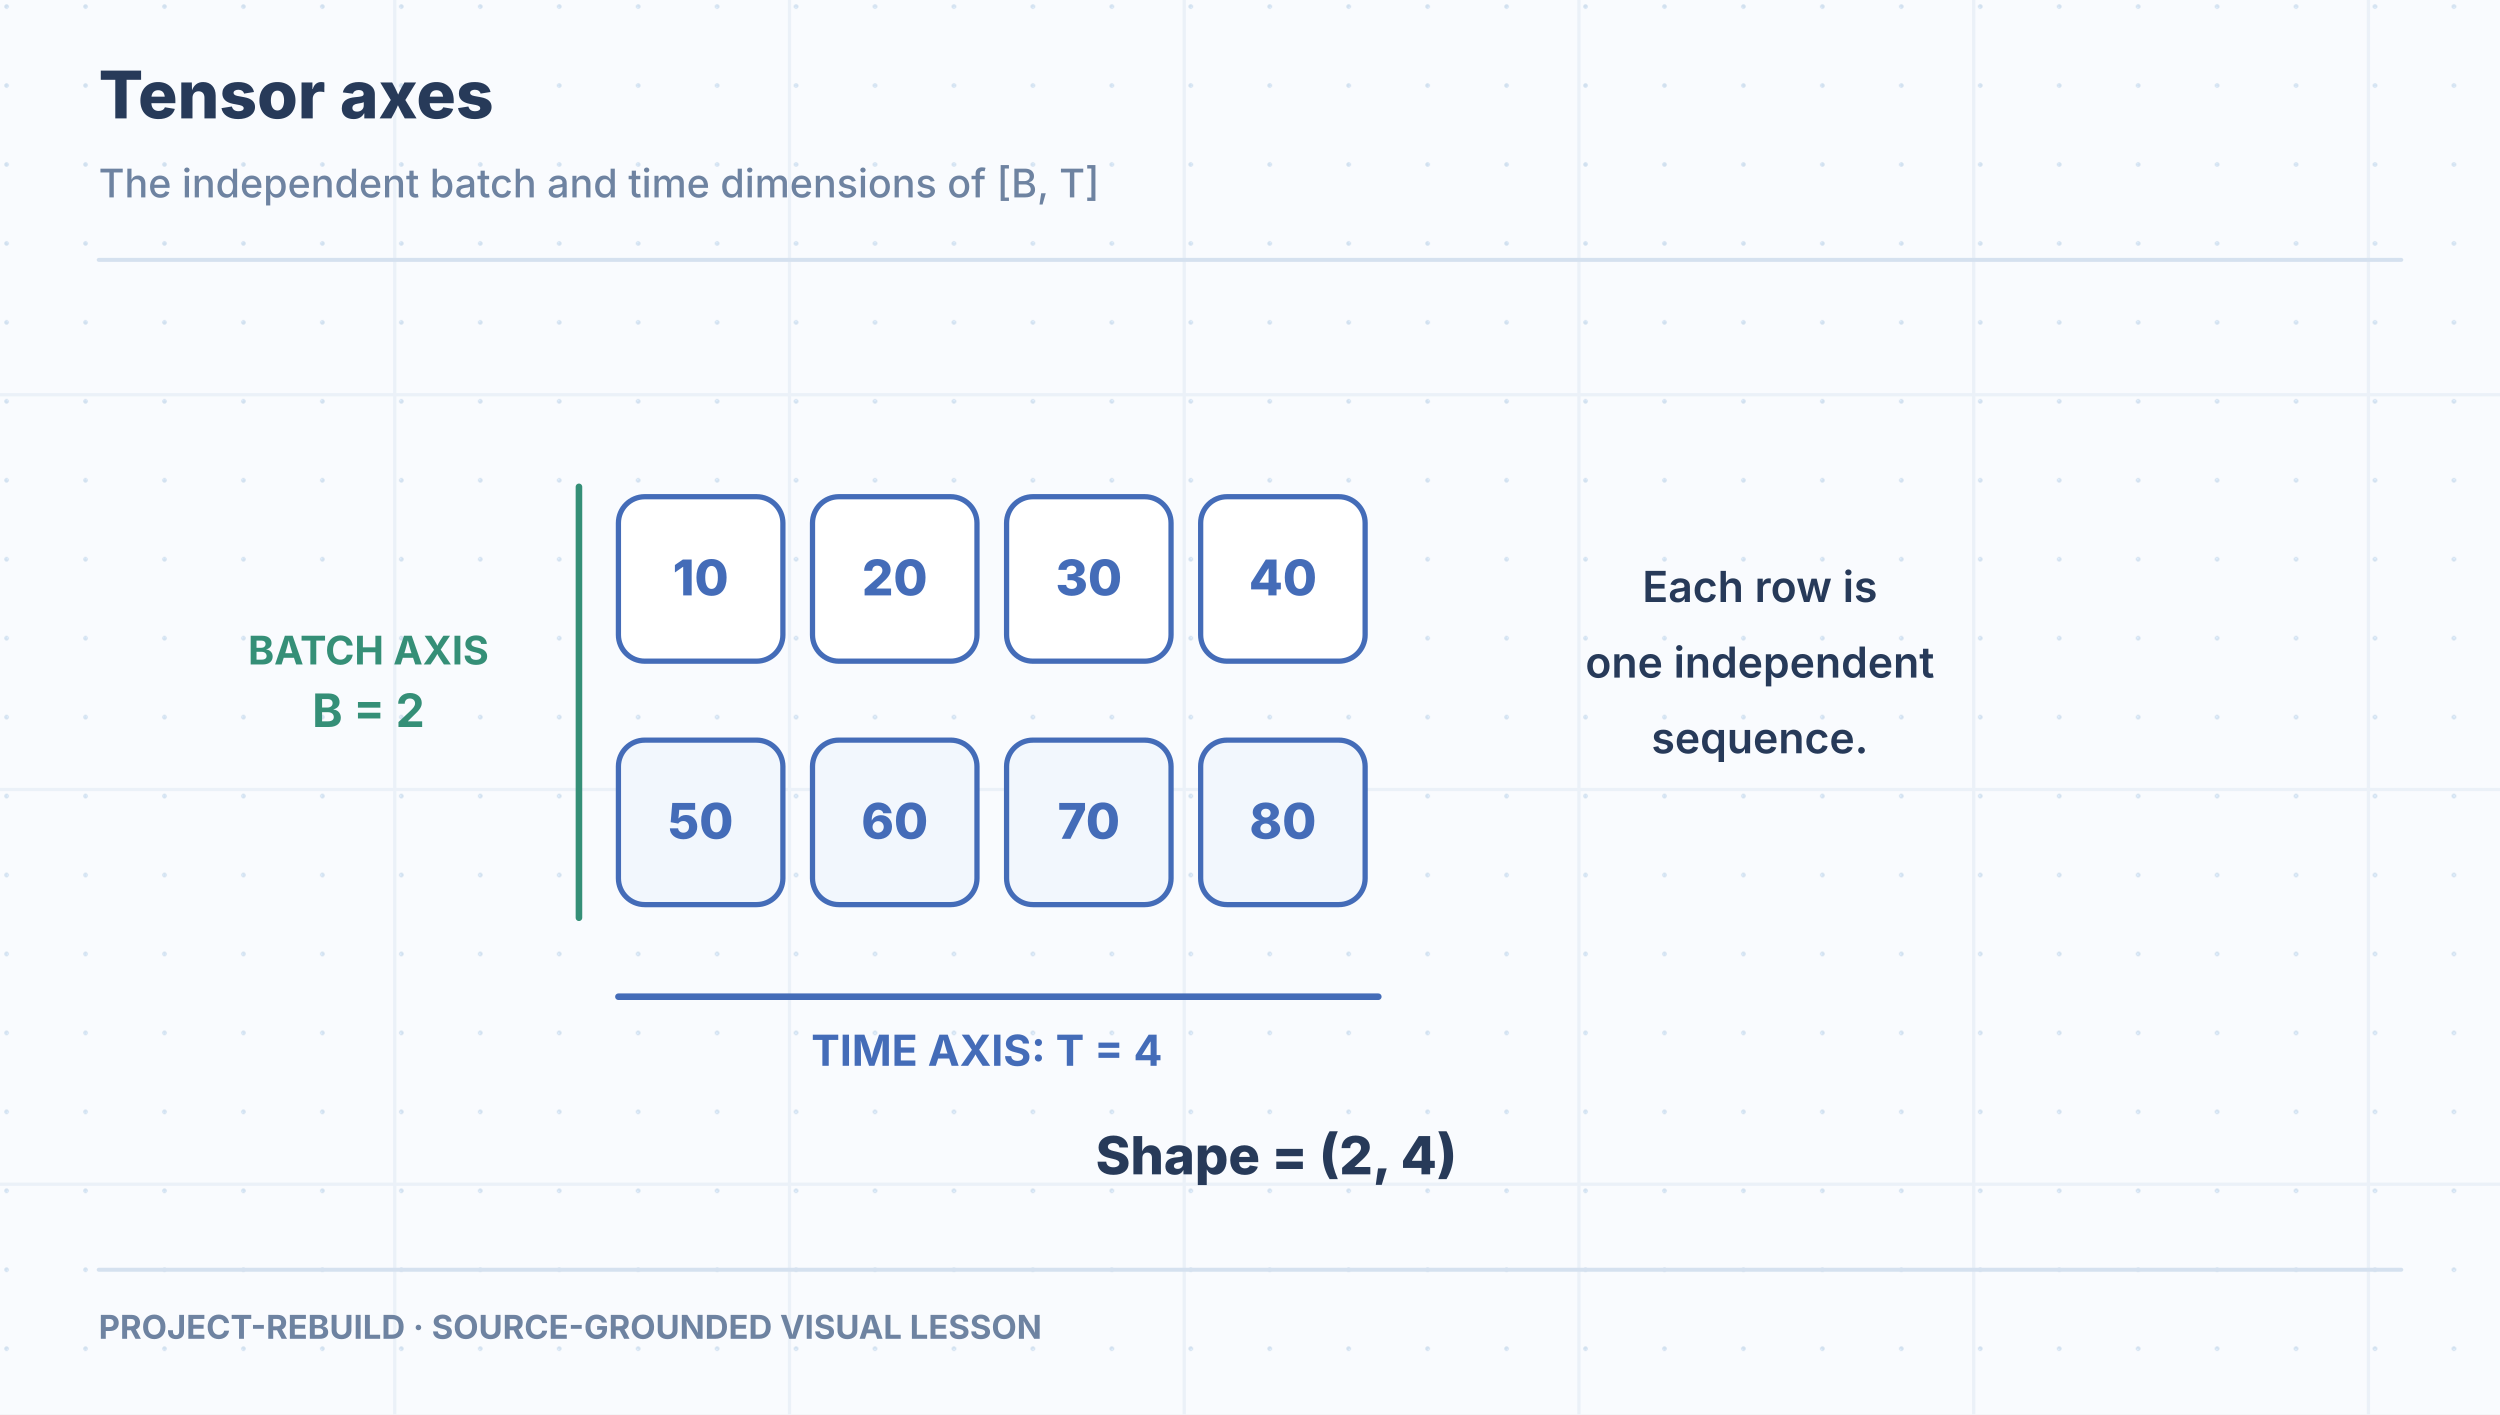
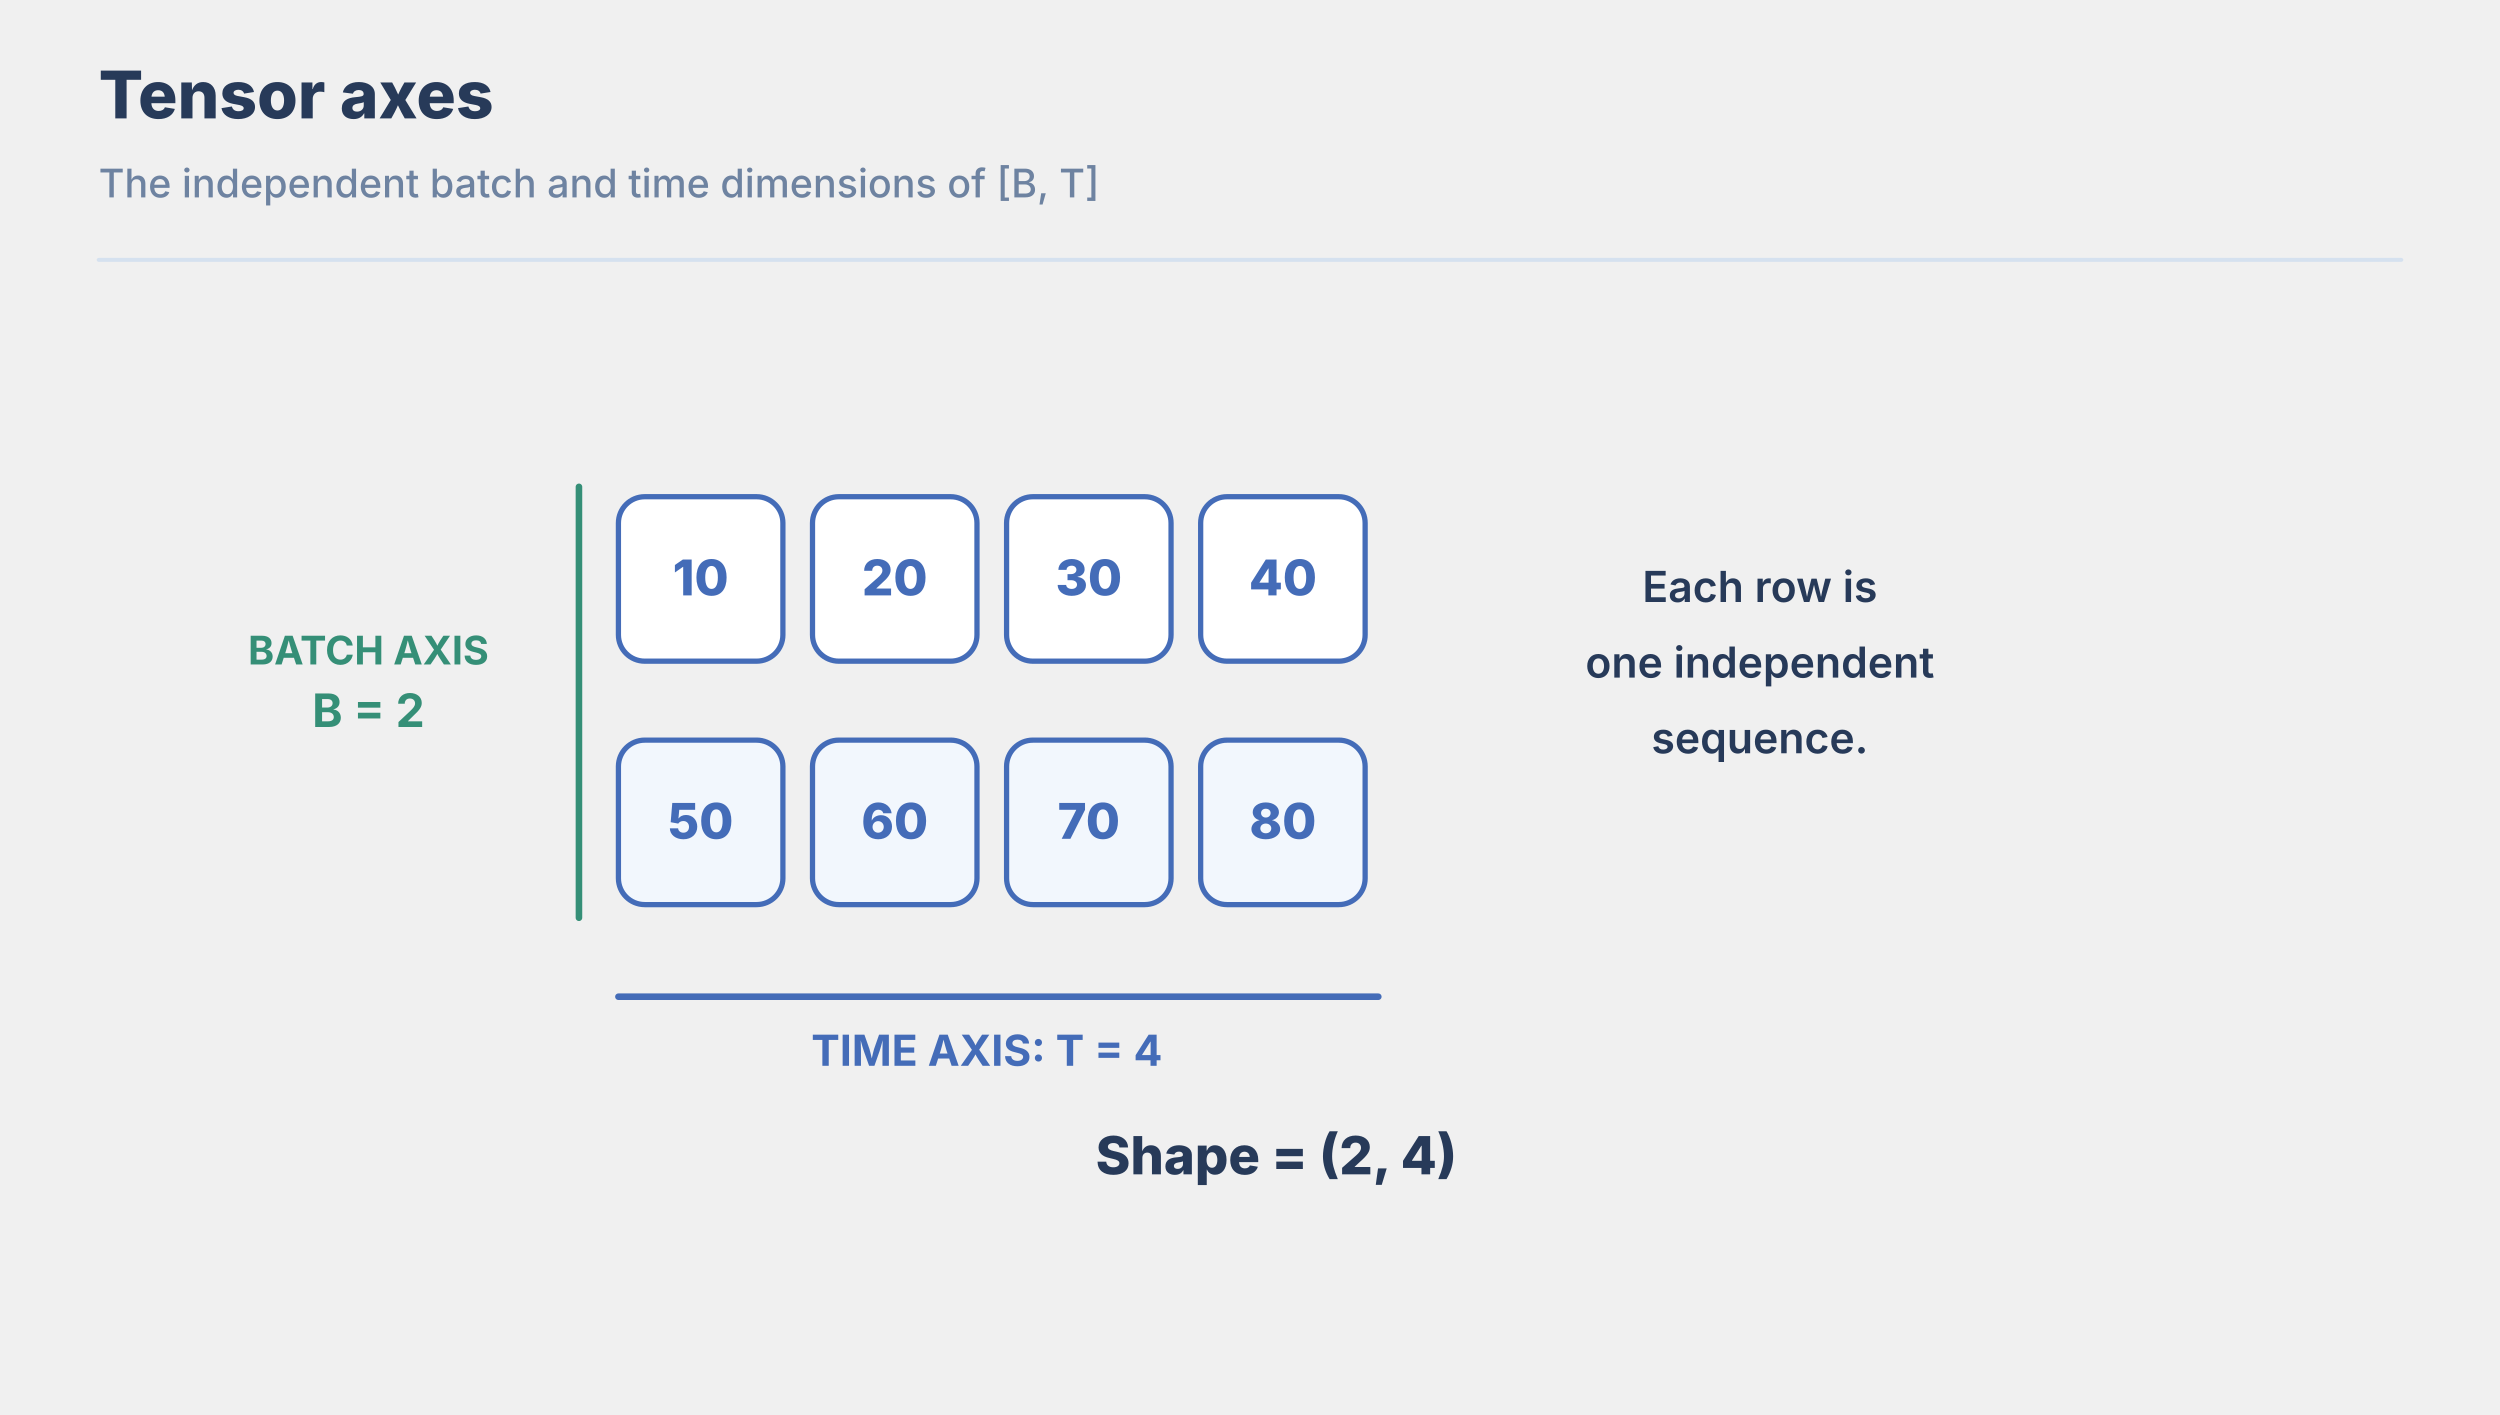
<svg xmlns="http://www.w3.org/2000/svg" width="760" height="430" viewBox="0 0 760 430" preserveAspectRatio="xMidYMid meet" role="img" aria-labelledby="rebuild-3-2-axes-title rebuild-3-2-axes-desc" data-tl-diagram-id="rebuild-3-2-axes" data-design-version="1">
-   <defs>
-     <pattern id="dots" width="24" height="24" patternUnits="userSpaceOnUse">
-       <circle cx="2" cy="2" r=".7" fill="#D1E0EF" />
-     </pattern>
-   </defs>
-   <rect width="760" height="430" fill="#F9FBFE" />
-   <rect width="760" height="430" fill="url(#dots)" />
-   <path d="M0 120H760M0 240H760M0 360H760M120 0V430M240 0V430M360 0V430M480 0V430M600 0V430M720 0V430" stroke="#EBF1F8" stroke-width="1" />
  <g font-family="-apple-system,BlinkMacSystemFont,Inter,Arial,sans-serif" data-motif="illustration-main">
    <text x="30" y="36" font-size="20" text-anchor="start" fill="#273A59" font-weight="780">Tensor axes</text>
    <text x="30" y="60" font-size="12" text-anchor="start" fill="#6E83A1" font-weight="520">The independent batch and time dimensions of [B, T]</text>
    <path d="M30 79H730" fill="none" stroke="#D5E1EF" stroke-width="1.2" stroke-linecap="round" stroke-linejoin="round" />
    <rect x="188" y="151" width="50" height="50" rx="8" fill="#fff" stroke="#446CB8" stroke-width="1.6" />
    <text x="213" y="181" font-size="15" text-anchor="middle" fill="#446CB8" font-weight="760">10</text>
    <rect x="247" y="151" width="50" height="50" rx="8" fill="#fff" stroke="#446CB8" stroke-width="1.6" />
    <text x="272" y="181" font-size="15" text-anchor="middle" fill="#446CB8" font-weight="760">20</text>
    <rect x="306" y="151" width="50" height="50" rx="8" fill="#fff" stroke="#446CB8" stroke-width="1.6" />
    <text x="331" y="181" font-size="15" text-anchor="middle" fill="#446CB8" font-weight="760">30</text>
    <rect x="365" y="151" width="50" height="50" rx="8" fill="#fff" stroke="#446CB8" stroke-width="1.6" />
    <text x="390" y="181" font-size="15" text-anchor="middle" fill="#446CB8" font-weight="760">40</text>
    <rect x="188" y="225" width="50" height="50" rx="8" fill="#F2F7FD" stroke="#446CB8" stroke-width="1.6" />
    <text x="213" y="255" font-size="15" text-anchor="middle" fill="#446CB8" font-weight="760">50</text>
    <rect x="247" y="225" width="50" height="50" rx="8" fill="#F2F7FD" stroke="#446CB8" stroke-width="1.6" />
    <text x="272" y="255" font-size="15" text-anchor="middle" fill="#446CB8" font-weight="760">60</text>
    <rect x="306" y="225" width="50" height="50" rx="8" fill="#F2F7FD" stroke="#446CB8" stroke-width="1.6" />
    <text x="331" y="255" font-size="15" text-anchor="middle" fill="#446CB8" font-weight="760">70</text>
    <rect x="365" y="225" width="50" height="50" rx="8" fill="#F2F7FD" stroke="#446CB8" stroke-width="1.6" />
    <text x="390" y="255" font-size="15" text-anchor="middle" fill="#446CB8" font-weight="760">80</text>
    <path d="M176 148V279" fill="none" stroke="#358F77" stroke-width="2" stroke-linecap="round" stroke-linejoin="round" />
    <text x="112" y="202" font-size="12" text-anchor="middle" fill="#358F77" font-weight="650">BATCH AXIS</text>
    <text x="112" y="221" font-size="14" text-anchor="middle" fill="#358F77" font-weight="650">B = 2</text>
    <path d="M188 303H419" fill="none" stroke="#446CB8" stroke-width="2" stroke-linecap="round" stroke-linejoin="round" />
    <text x="300" y="324" font-size="13" text-anchor="middle" fill="#446CB8" font-weight="700">TIME AXIS: T = 4</text>
    <text x="535" y="183" font-size="13" text-anchor="middle" fill="#273A59" font-weight="640">Each row is</text>
    <text x="535" y="206" font-size="13" text-anchor="middle" fill="#273A59" font-weight="640">one independent</text>
    <text x="535" y="229" font-size="13" text-anchor="middle" fill="#273A59" font-weight="640">sequence.</text>
    <text x="388" y="357" font-size="16" text-anchor="middle" fill="#273A59" font-weight="780">Shape = (2, 4)</text>
-     <path d="M30 386H730" fill="none" stroke="#D5E1EF" stroke-width="1.2" stroke-linecap="round" stroke-linejoin="round" />
-     <text x="30" y="407" font-size="10" text-anchor="start" fill="#6E83A1" font-weight="680">PROJECT-REBUILD · SOURCE-GROUNDED VISUAL LESSON</text>
  </g>
</svg>
